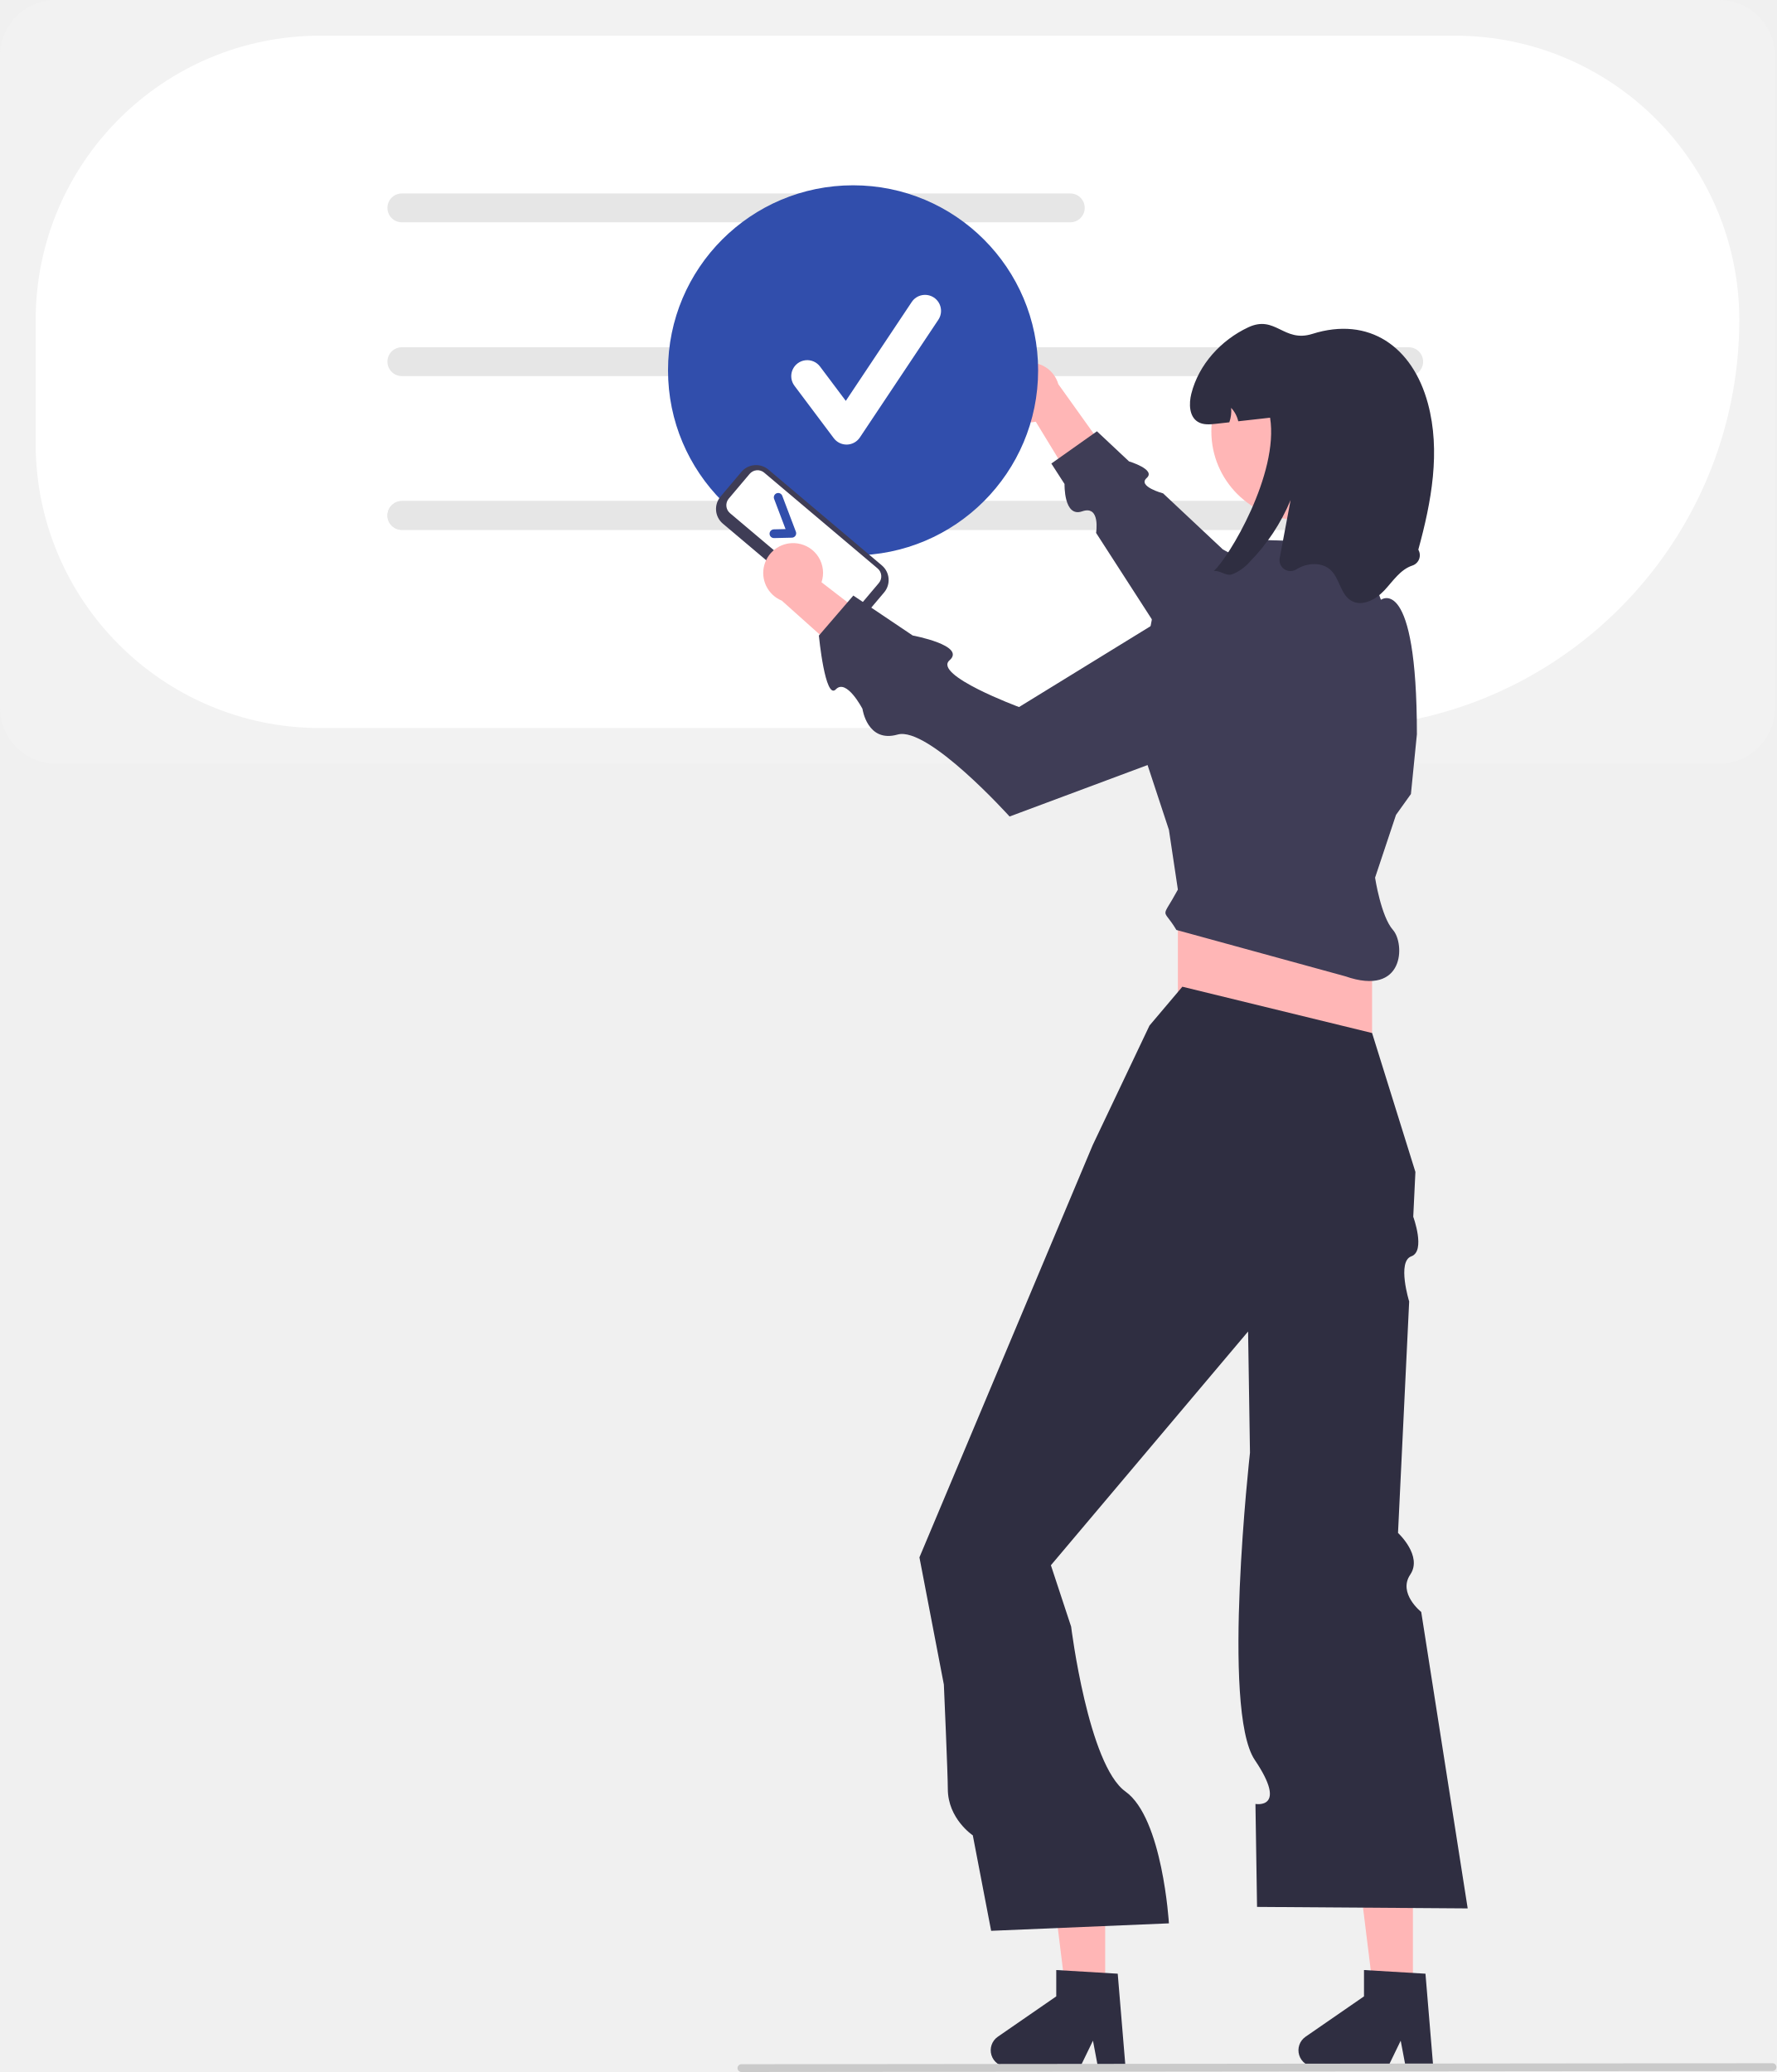
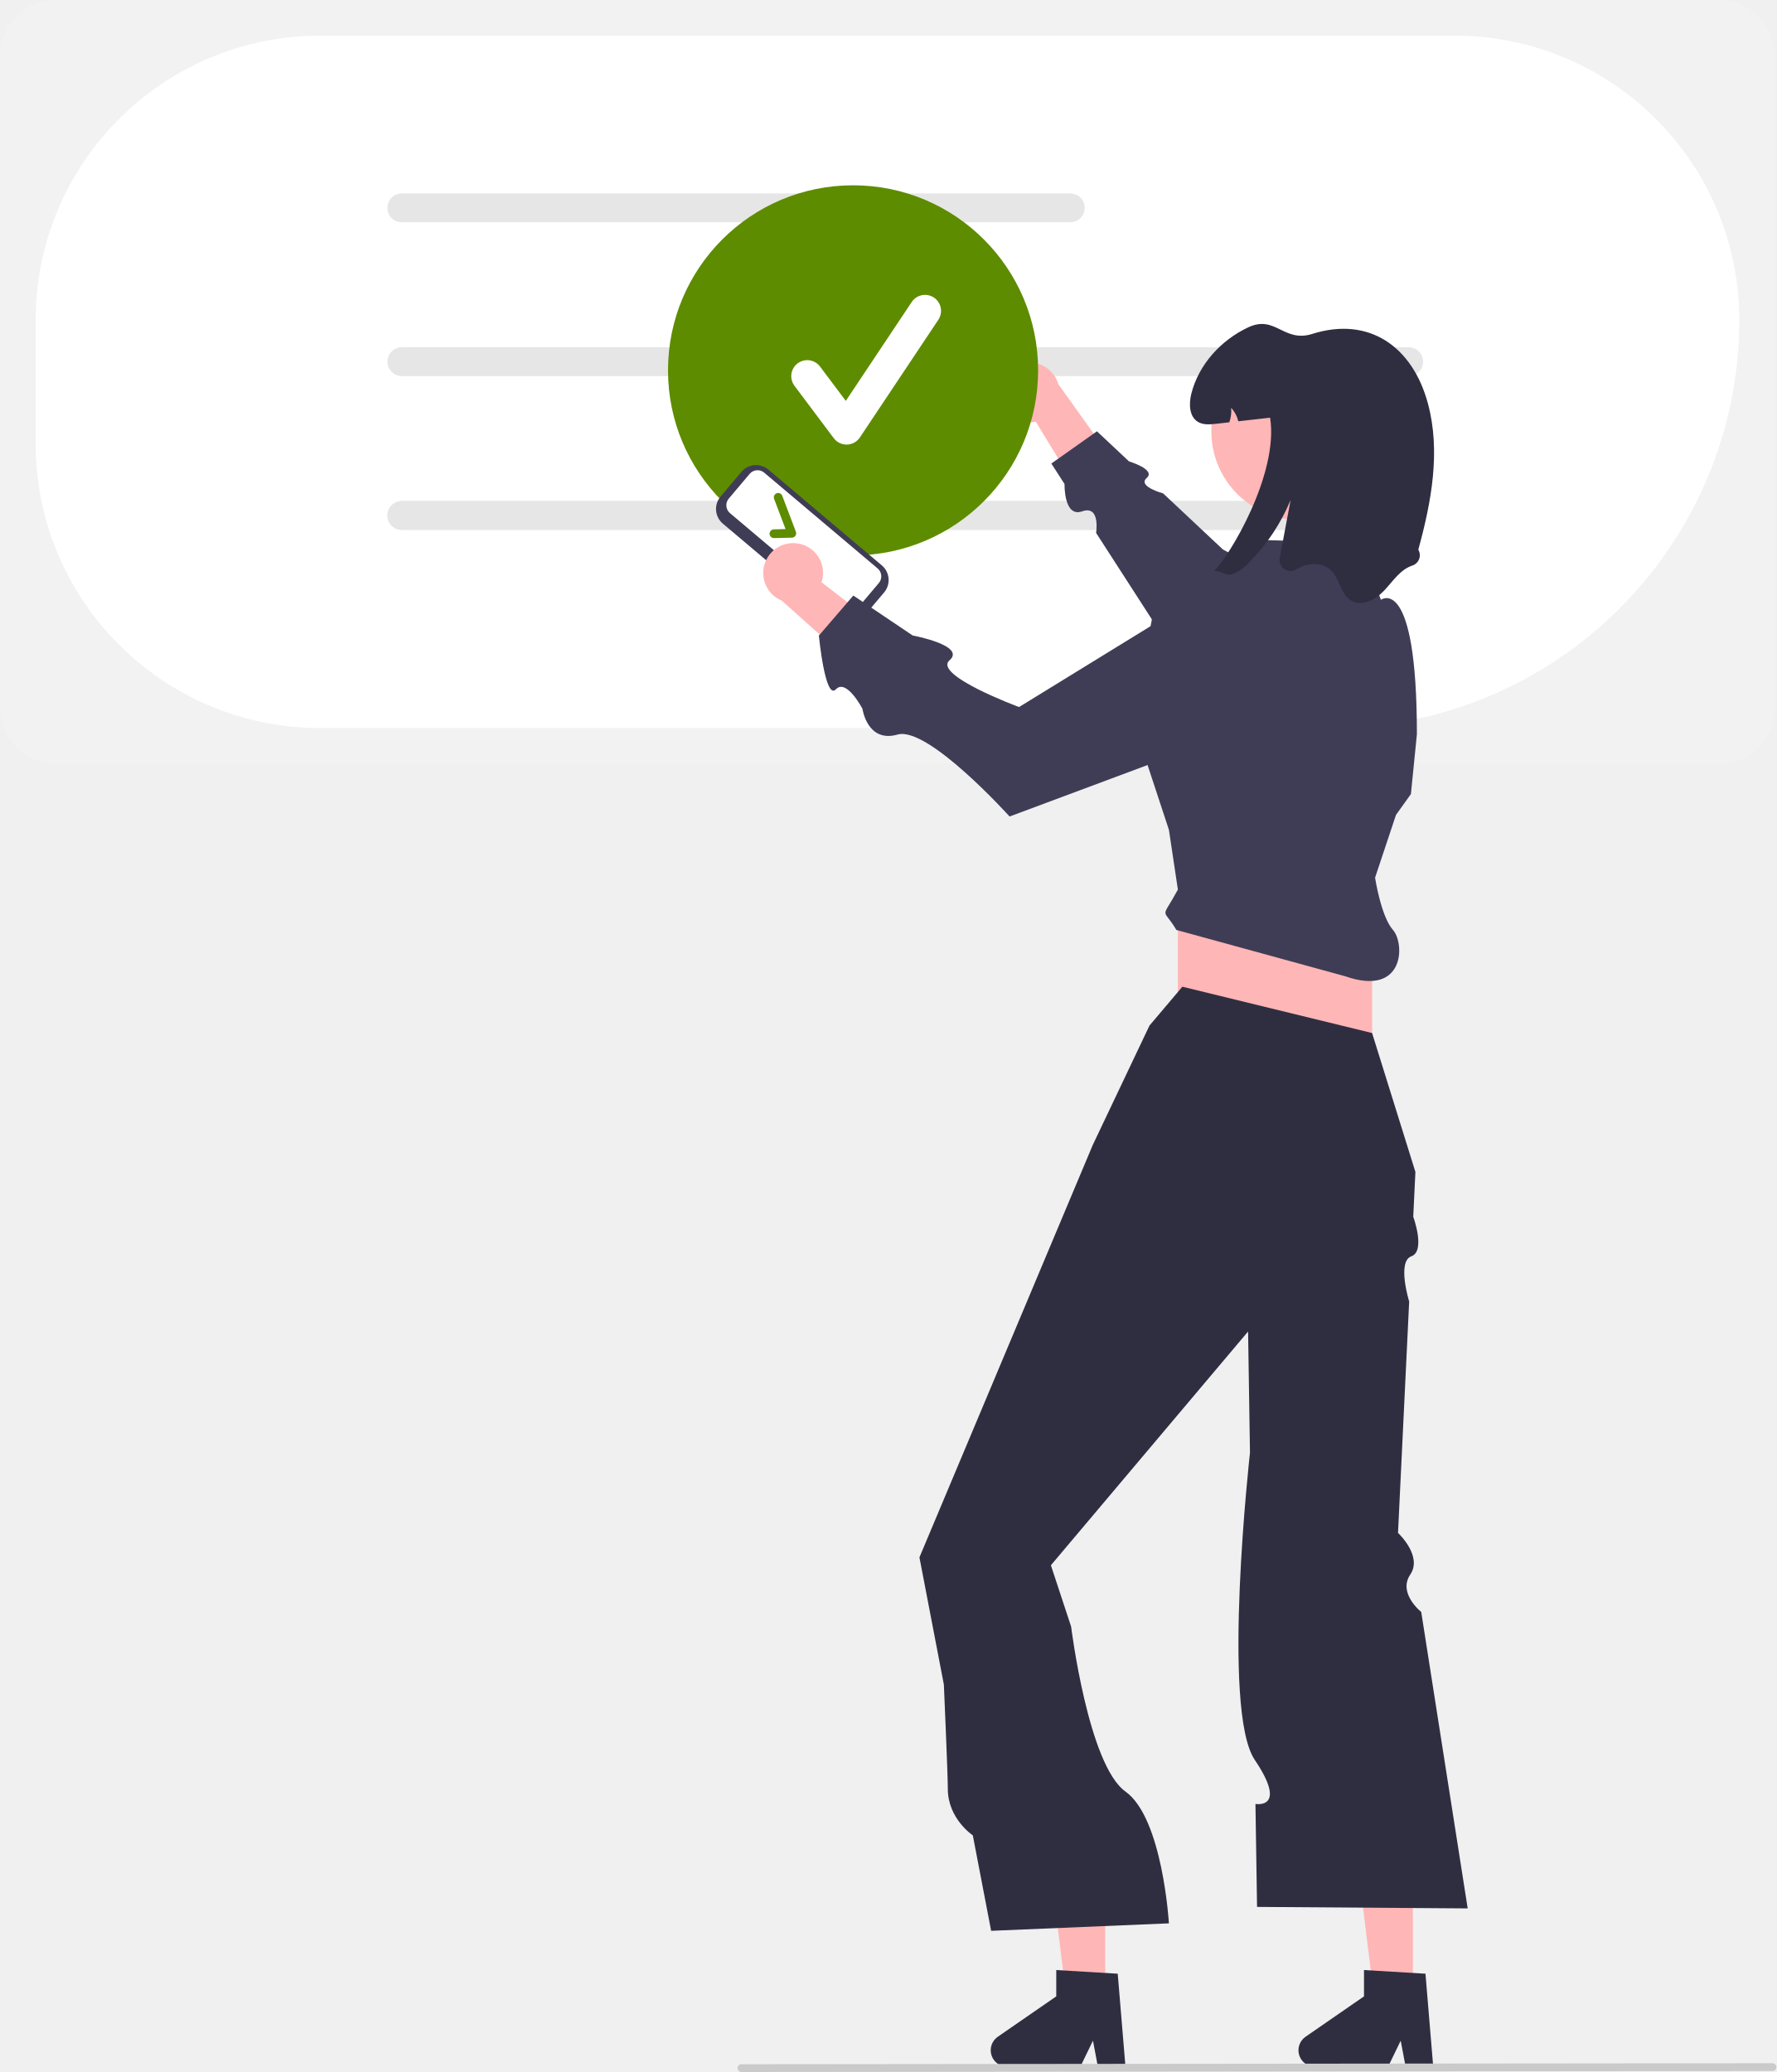
<svg xmlns="http://www.w3.org/2000/svg" data-name="Layer 1" width="543.219" height="633.601" viewBox="0 0 543.219 633.601">
  <path d="M854.052,366.728H345.482a17.112,17.112,0,0,1-17.092-17.092V150.291a17.112,17.112,0,0,1,17.092-17.092H854.052a17.112,17.112,0,0,1,17.092,17.092V349.636A17.112,17.112,0,0,1,854.052,366.728Z" transform="translate(-328.3903 -133.1994)" fill="#f2f2f2" />
  <path d="M735.442,355.827H426.21a87.014,87.014,0,0,1-86.916-86.916V231.026a87.015,87.015,0,0,1,86.916-86.917h347.118a87.015,87.015,0,0,1,86.916,86.917A124.943,124.943,0,0,1,735.442,355.827Z" transform="translate(-328.3903 -133.1994)" fill="#fff" />
  <path d="M655.673,201.175H451.267a4.408,4.408,0,1,1,0-8.816H655.673a4.408,4.408,0,0,1,0,8.816Z" transform="translate(-328.3903 -133.1994)" fill="#e6e6e6" />
  <path d="M759.147,248.206H451.267a4.408,4.408,0,1,1,0-8.816H759.147a4.408,4.408,0,0,1,0,8.816Z" transform="translate(-328.3903 -133.1994)" fill="#e6e6e6" />
  <path d="M759.147,295.237H451.267a4.408,4.408,0,1,1,0-8.816H759.147a4.408,4.408,0,0,1,0,8.816Z" transform="translate(-328.3903 -133.1994)" fill="#e6e6e6" />
  <path d="M759.147,295.237H451.267a4.408,4.408,0,1,1,0-8.816H759.147a4.408,4.408,0,0,1,0,8.816Z" transform="translate(-328.3903 -133.1994)" fill="#e6e6e6" />
  <path d="M634.103,253.604a9.088,9.088,0,0,0,11.007,8.547l16.811,27.578,7.155-15.182L652.015,250.686a9.138,9.138,0,0,0-17.912,2.918Z" transform="translate(-328.3903 -133.1994)" fill="#ffb6b6" />
  <path d="M760.255,332.64,702.323,301.216,684.05,284.072s-7.944-2.127-5.02-4.71-5.408-5.074-5.408-5.074l-9.809-9.203L649.873,274.948l4.034,6.253s-.278,10.352,5.393,8.361,4.254,6.594,4.254,6.594l33.85,52.471Z" transform="translate(-328.3903 -133.1994)" fill="#3f3d56" />
-   <circle cx="260.855" cy="113.249" r="56.586" fill="#314eac" />
+   <circle cx="260.855" cy="113.249" r="56.586" fill="#5e8c00" />
  <polygon points="432.044 611.601 420.278 611.601 414.679 566.219 432.044 566.219 432.044 611.601" fill="#ffb6b6" />
  <path d="M766.644,765.186h-8.438l-1.506-7.966-3.857,7.966H730.465a5.031,5.031,0,0,1-2.859-9.17l17.871-12.342V735.62l18.797,1.122Z" transform="translate(-328.3903 -133.1994)" fill="#2f2e41" />
  <polygon points="337.942 611.601 326.176 611.601 320.577 566.219 337.942 566.219 337.942 611.601" fill="#ffb6b6" />
  <path d="M672.542,765.186h-8.438l-1.506-7.966L658.741,765.186H636.363a5.031,5.031,0,0,1-2.859-9.17l17.871-12.342V735.62l18.797,1.122Z" transform="translate(-328.3903 -133.1994)" fill="#2f2e41" />
  <rect x="360.175" y="268.381" width="59.385" height="67.607" fill="#ffb6b6" />
  <path d="M689.936,434.927l-10.05,11.877L662.527,483.349,618.788,587.418l-9.25,22.009,7.47,38.907s1.209,27.411,1.209,31.898c0,9.136,7.641,14.198,7.641,14.198l5.606,29.198,54.36-2.284s-1.897-32.185-13.282-40.303-16.619-50.429-16.619-50.429l-6.186-18.772,60.298-71.478.389,24.985.188,12.093s-8.83,78.656,1.463,93.921.21,13.469.21,13.469l.49,31.488,64.41.457L762.976,626.121s-7.215-5.697-3.355-11.424-3.742-12.741-3.742-12.741l3.41-70.772s-3.775-12.224.665-13.813.583-12.101.583-12.101l.66-13.698-13.247-42.483Z" transform="translate(-328.3903 -133.1994)" fill="#2f2e41" />
  <path d="M748.864,401.581l6.395-19.186,4.568-6.395,1.827-18.272c0-49.335-11.004-41.12-11.004-41.12l-6.354-17.351-29.236-.914L696.331,316.158l-15.531,5.482-6.082,31.602,11.107,33.721,2.741,18.272c-5.228,9.652-4.786,5.087-.457,12.334l51.619,14.161c18.272,6.395,18.272-10.05,14.608-14.161C750.672,413.458,748.864,401.581,748.864,401.581Z" transform="translate(-328.3903 -133.1994)" fill="#3f3d56" />
  <circle cx="397.511" cy="131.907" r="27.102" fill="#ffb6b6" />
  <path d="M699.506,307.834" transform="translate(-328.3903 -133.1994)" fill="#2f2e41" />
  <path d="M762.084,301.284a3.329,3.329,0,0,1-1.855,4.87c-3.636,1.206-5.875,4.723-8.487,7.537-2.604,2.805-6.797,5.135-10.123,3.225-3.316-1.9-3.545-6.752-6.322-9.383-2.704-2.558-7.199-2.248-10.379-.302l-.095.058a3.351,3.351,0,0,1-5.127-3.41q1.671-8.887,3.34-17.772a59.761,59.761,0,0,1-12.507,18.912,13.757,13.757,0,0,1-5.427,3.819c-1.9.603-3.746-1.361-5.591-1.005,4.586-4.011,20.008-29.72,17.249-46.905q-4.865.548-9.73,1.096A8.943,8.943,0,0,0,704.855,257.924a10.51,10.51,0,0,1-.557,4.413c-1.352.155-2.713.302-4.066.457-1.882.21-3.929.393-5.546-.594-2.695-1.644-2.777-5.536-2.01-8.606,2.248-8.926,9.063-16.39,17.404-20.3,8.341-3.901,10.808,4.787,19.597,2.01,17.359-5.482,30.661,3.892,35.348,21.287C768.963,271.181,766.104,286.666,762.084,301.284Z" transform="translate(-328.3903 -133.1994)" fill="#2f2e41" />
  <path d="M837.116,765.776H803.929l-.143-.259c-.424-.77-.834-1.585-1.217-2.423-3.418-7.318-4.863-15.688-6.138-23.073l-.96-5.566a3.437,3.437,0,0,1,5.41-3.362q7.565,5.505,15.136,10.999c1.911,1.391,4.094,3,6.184,4.739.202-.979.413-1.962.624-2.931a3.439,3.439,0,0,1,6.281-1.086l3.883,6.238c2.832,4.556,5.332,9.045,4.822,13.887a.756.756,0,0,1-.013.176,10.947,10.947,0,0,1-.563,2.331Z" transform="translate(-328.3903 -133.1994)" fill="#f0f0f0" />
  <path d="M870.425,766.493l-315.358.307a1.191,1.191,0,0,1,0-2.381l315.358-.307a1.191,1.191,0,0,1,0,2.381Z" transform="translate(-328.3903 -133.1994)" fill="#cacaca" />
  <path d="M584.101,322.609l-34.688-29.294a5.865,5.865,0,0,1-.696-8.257l6.384-7.56a5.865,5.865,0,0,1,8.257-.696l34.688,29.294a5.865,5.865,0,0,1,.696,8.257l-6.384,7.56A5.865,5.865,0,0,1,584.101,322.609Z" transform="translate(-328.3903 -133.1994)" fill="#3f3d56" />
  <path d="M551.234,285.668a3.161,3.161,0,0,0,.375,4.449l34.688,29.294a3.161,3.161,0,0,0,4.449-.375l6.384-7.56a3.161,3.161,0,0,0-.375-4.449l-34.688-29.294a3.161,3.161,0,0,0-4.449.375Z" transform="translate(-328.3903 -133.1994)" fill="#fff" />
-   <path d="M571.598,297.056a1.333,1.333,0,0,1-1.054.558l-5.45.125a1.334,1.334,0,1,1-.061-2.667l3.566-.082-3.511-9.265a1.334,1.334,0,0,1,2.494-.945l4.18,11.028a1.334,1.334,0,0,1-.141,1.218Z" transform="translate(-328.3903 -133.1994)" fill="#314eac" />
+   <path d="M571.598,297.056a1.333,1.333,0,0,1-1.054.558l-5.45.125a1.334,1.334,0,1,1-.061-2.667l3.566-.082-3.511-9.265a1.334,1.334,0,0,1,2.494-.945l4.18,11.028a1.334,1.334,0,0,1-.141,1.218Z" transform="translate(-328.3903 -133.1994)" fill="#5e8c00" />
  <path d="M572.297,299.384a9.088,9.088,0,0,1,7.3,11.871l25.586,19.709-15.87,5.461-21.864-19.554a9.138,9.138,0,0,1,4.848-17.489Z" transform="translate(-328.3903 -133.1994)" fill="#ffb6b6" />
  <path d="M705.505,309.129l-65.509,40.278s-26.413-9.773-21.251-14.297-11.271-7.583-11.271-7.583l-18.153-12.213-10.534,12.242s1.919,19.885,5.185,16.442,8.147,5.963,8.147,5.963,1.443,10.502,10.739,7.859S637.101,382.882,637.101,382.882l80.622-30.069Z" transform="translate(-328.3903 -133.1994)" fill="#3f3d56" />
  <path d="M587.255,269.147a4.891,4.891,0,0,1-3.913-1.957l-11.998-15.997a4.892,4.892,0,1,1,7.827-5.87l7.849,10.465,20.16-30.24a4.892,4.892,0,0,1,8.141,5.427l-23.996,35.994a4.894,4.894,0,0,1-3.935,2.177C587.346,269.146,587.301,269.147,587.255,269.147Z" transform="translate(-328.3903 -133.1994)" fill="#fff" />
</svg>
